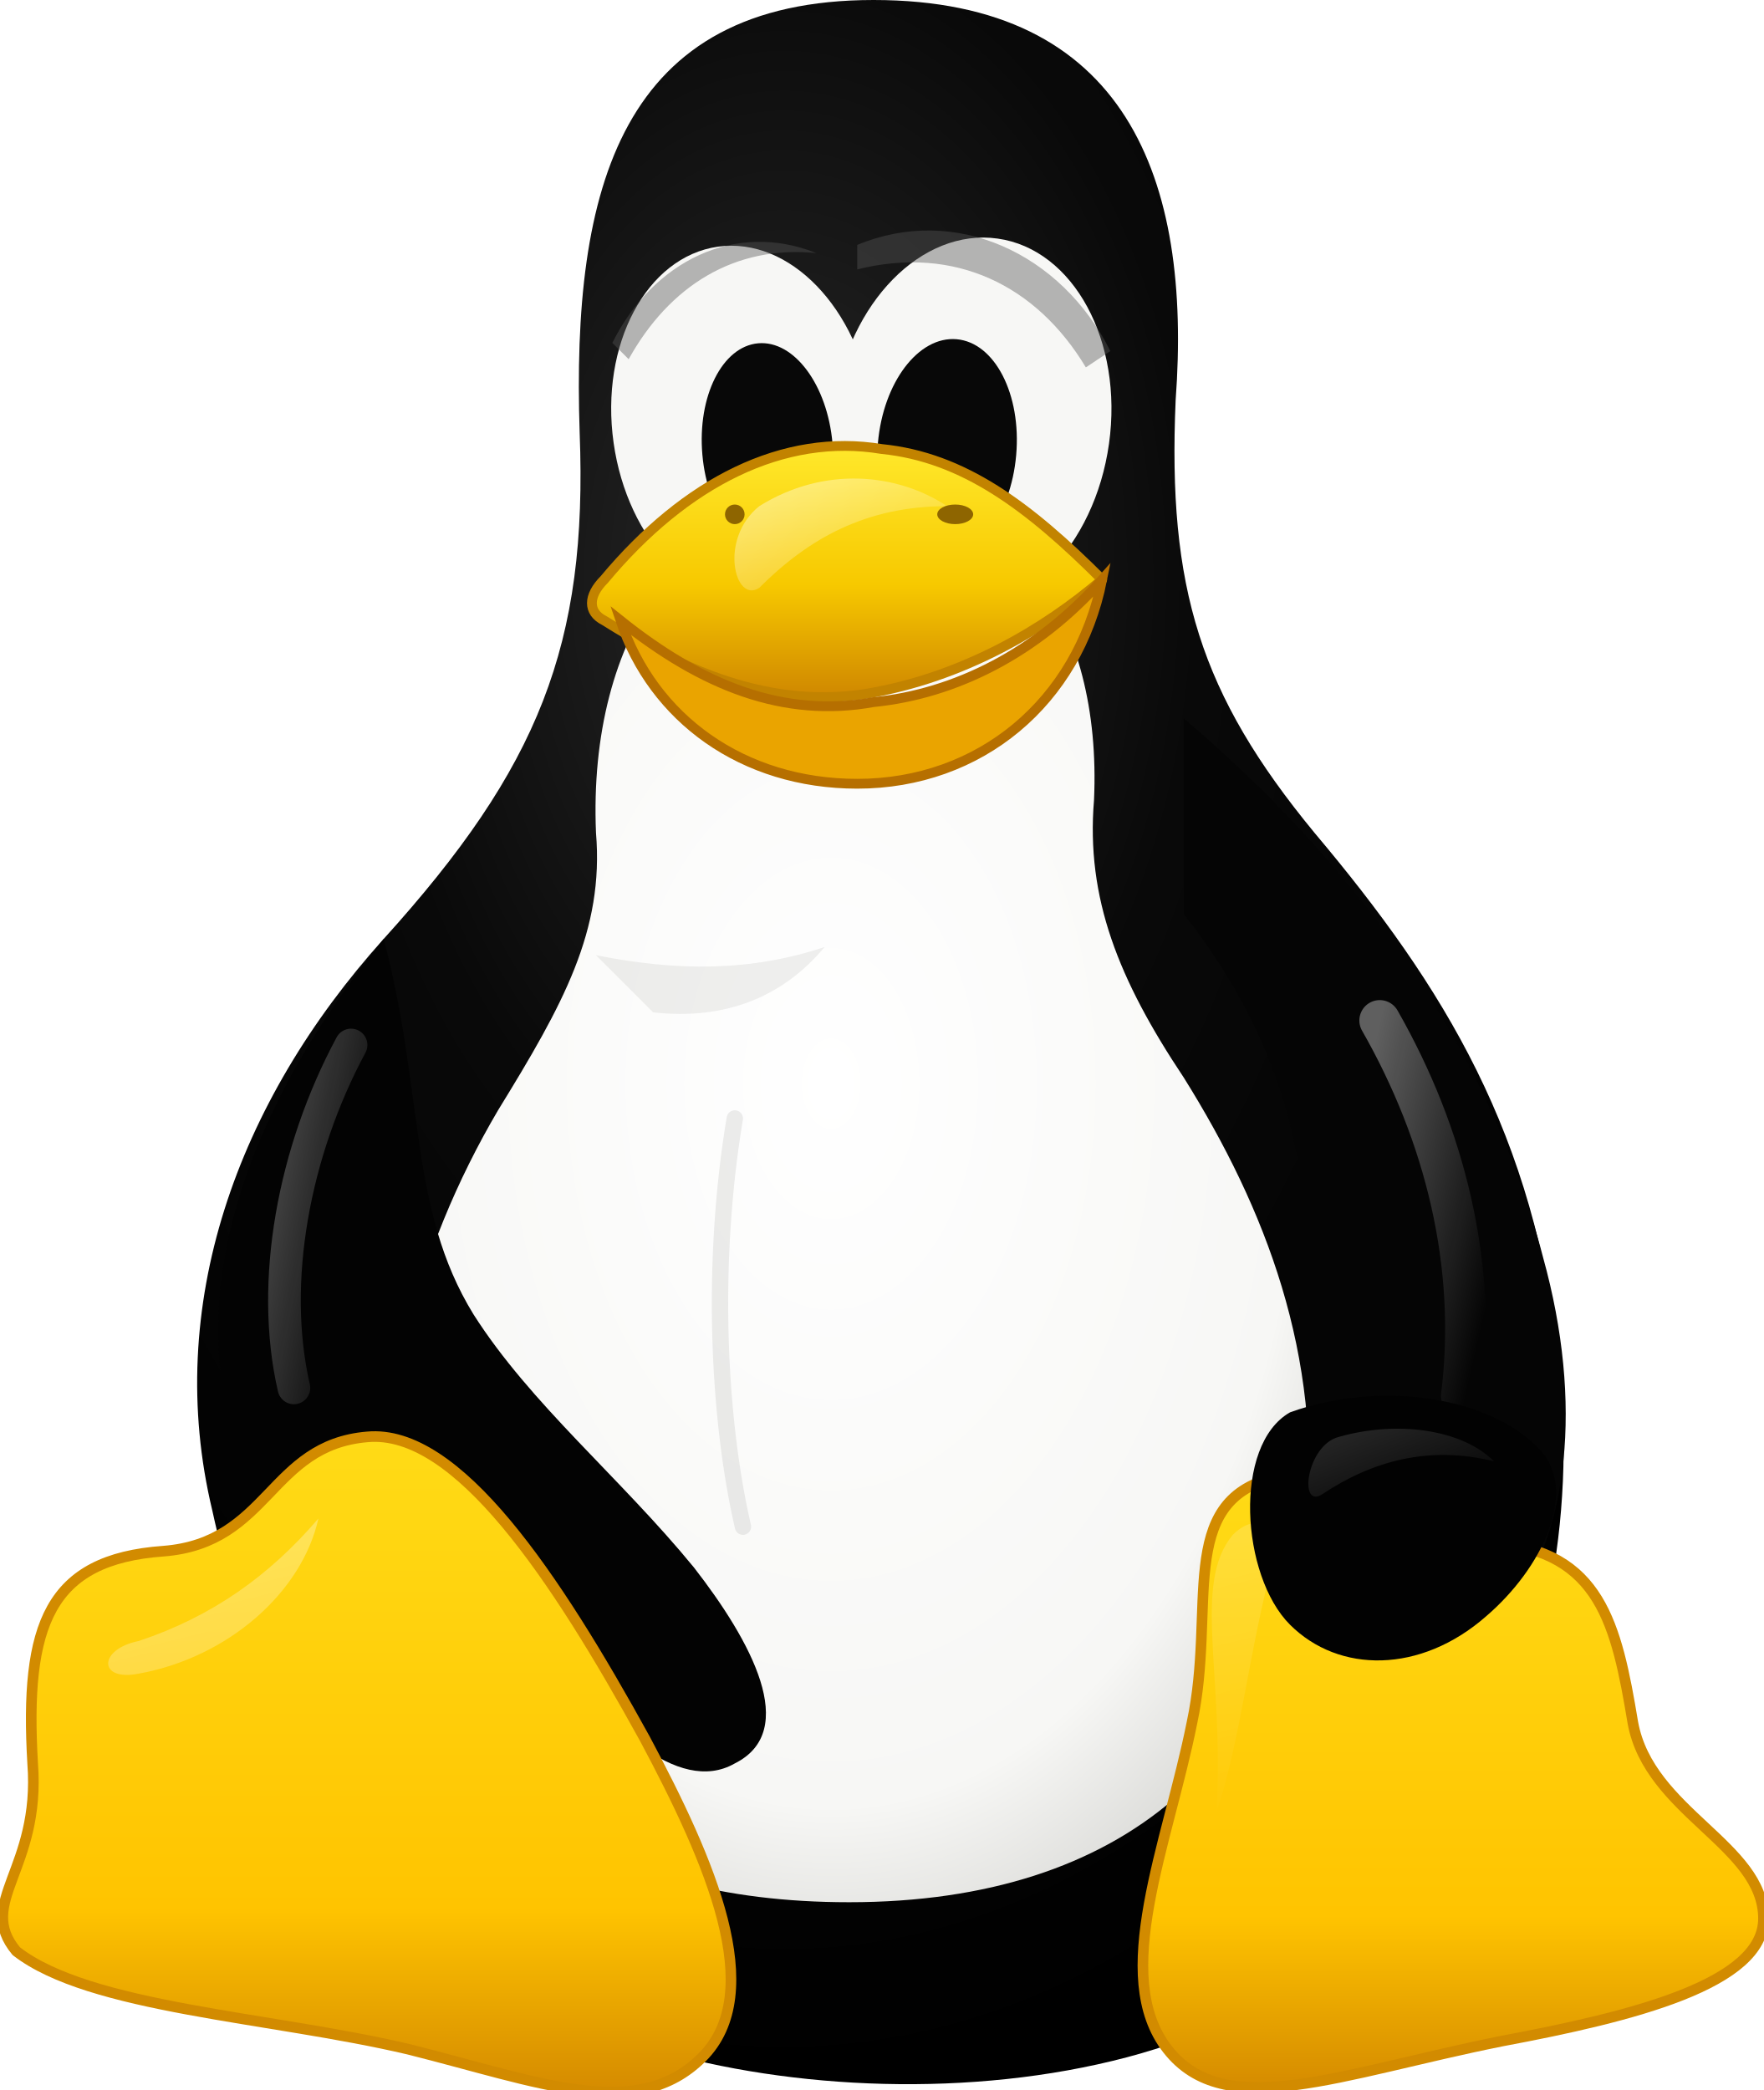
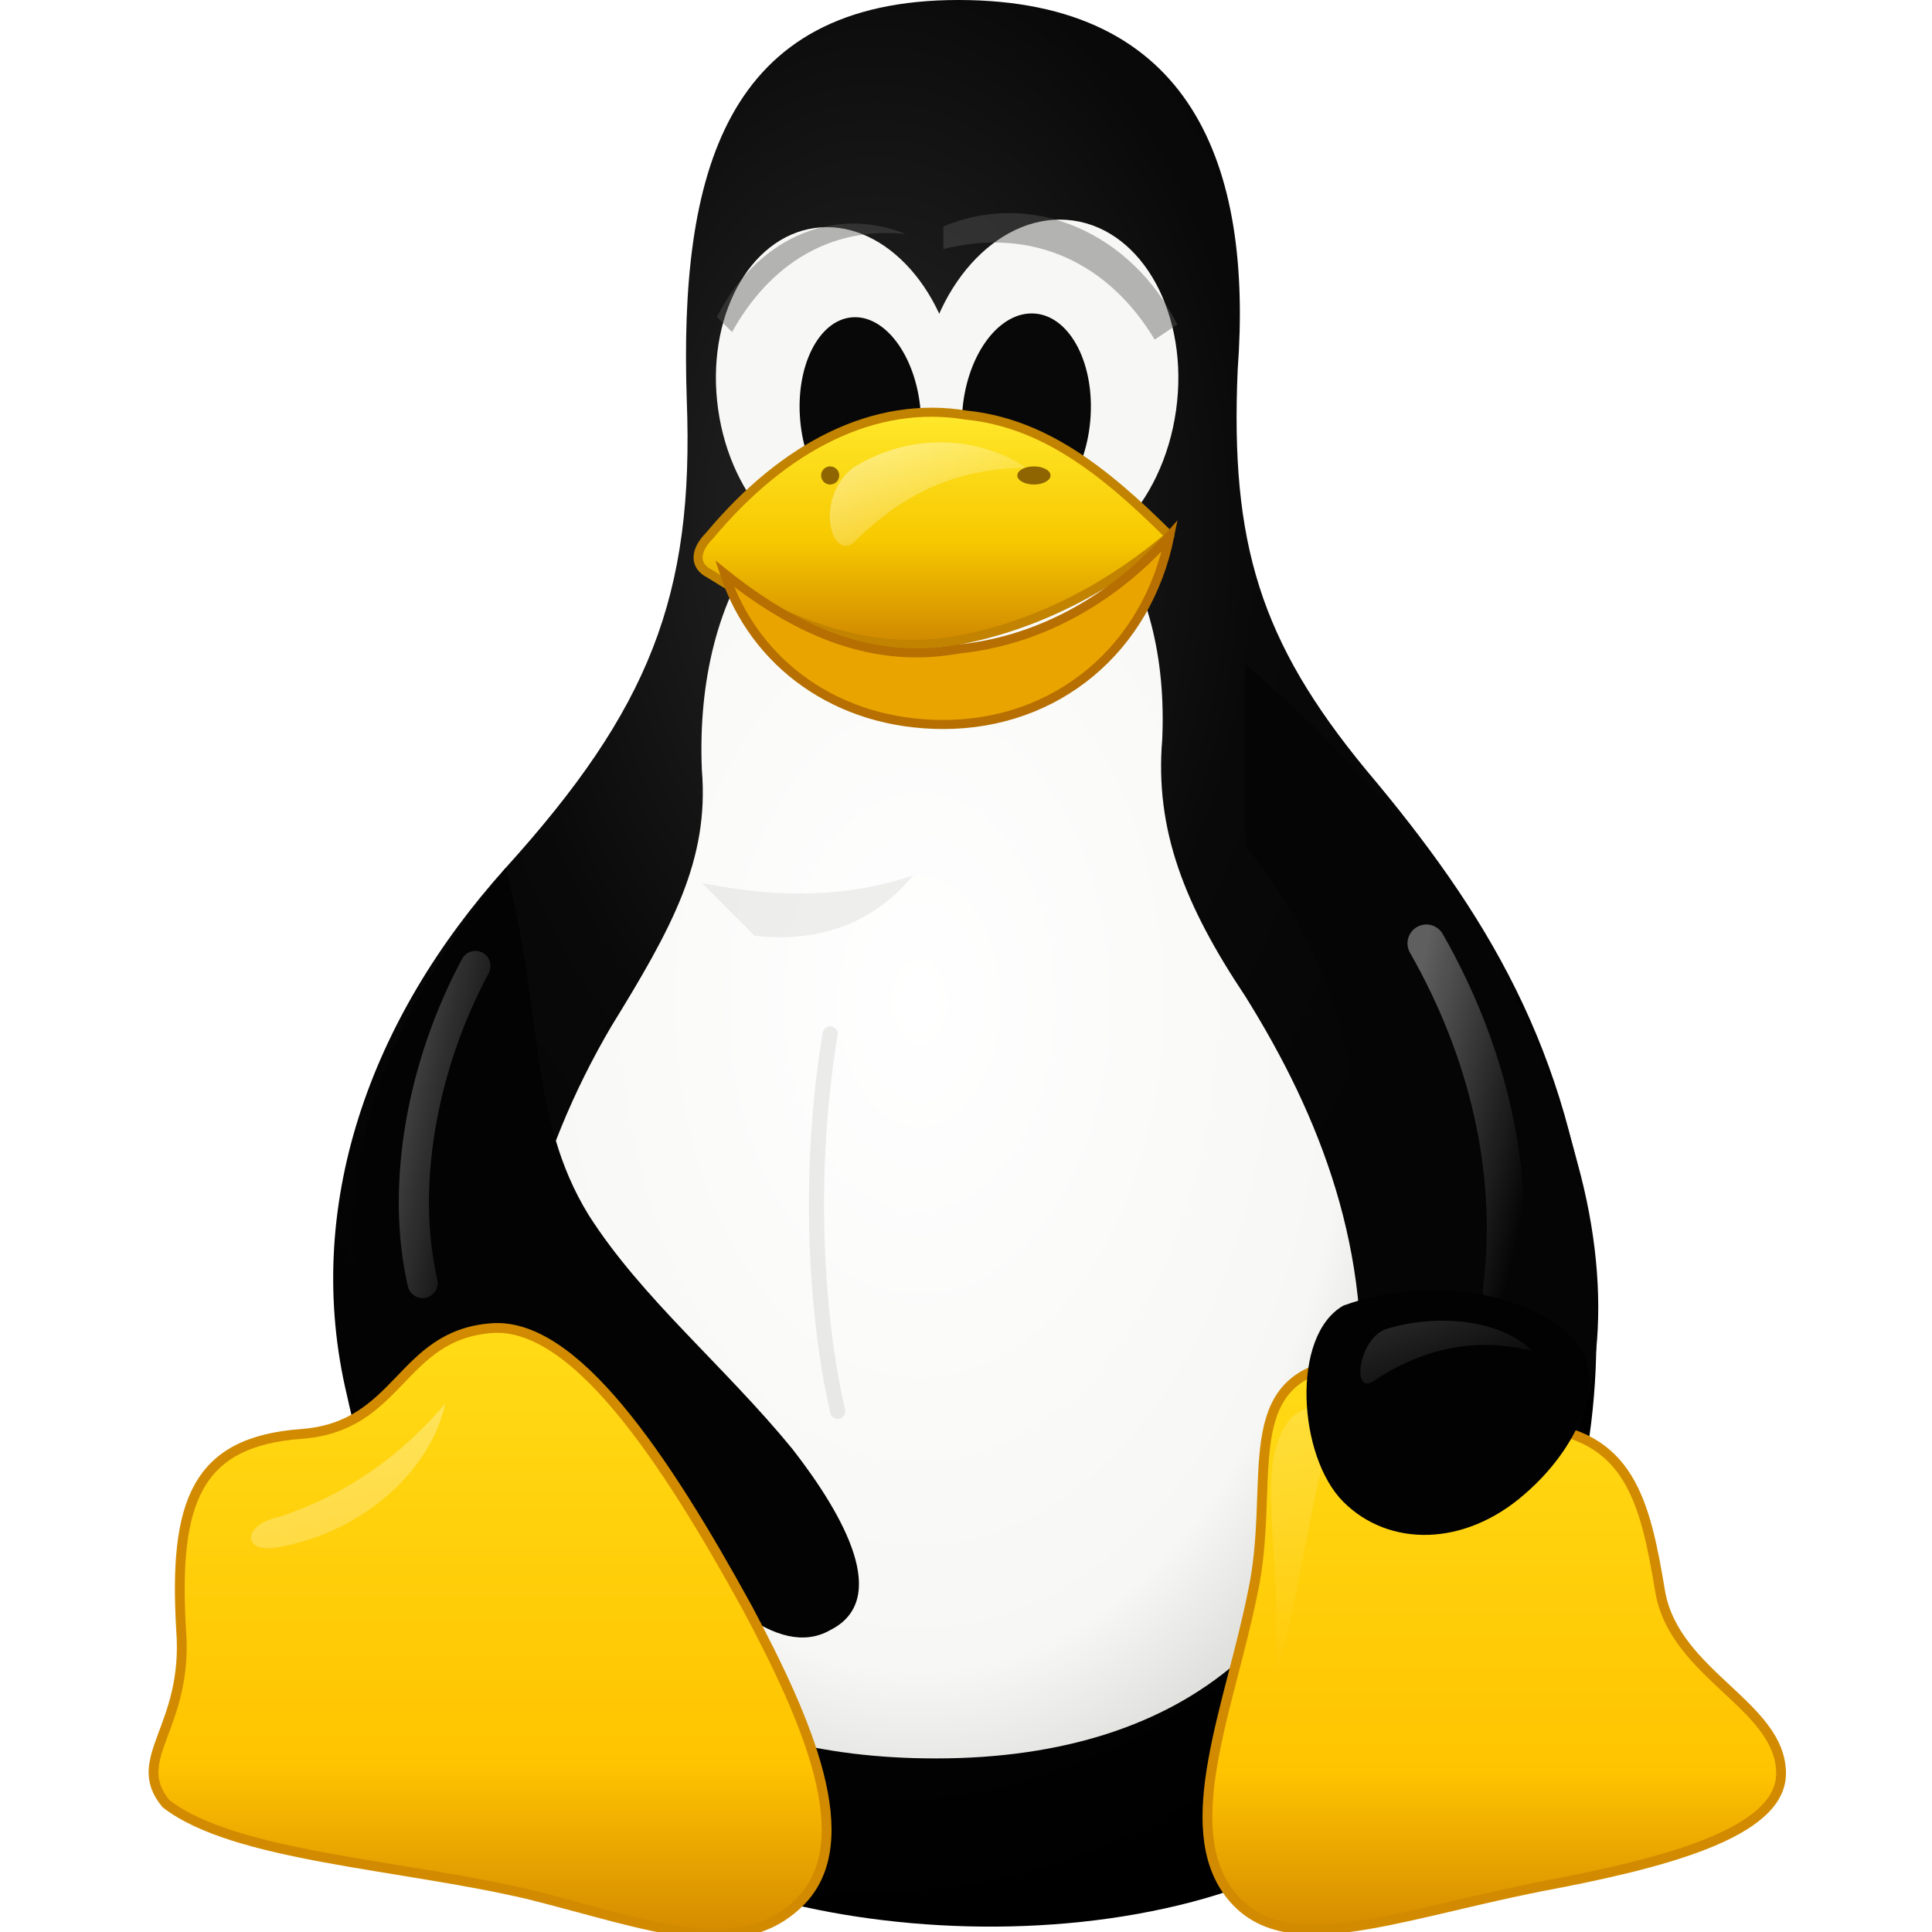
- <svg xmlns="http://www.w3.org/2000/svg" width="216" height="256" viewBox="0 0 216 256" role="img" aria-labelledby="title">
+ <svg xmlns="http://www.w3.org/2000/svg" width="24" height="24" viewBox="0 0 24 24" role="img" aria-labelledby="title">
  <defs>
    <radialGradient id="body" cx="43%" cy="28%" r="72%">
      <stop offset="0" stop-color="#292929" />
      <stop offset=".42" stop-color="#090909" />
      <stop offset="1" />
    </radialGradient>
    <radialGradient id="belly" cx="48%" cy="42%" r="66%">
      <stop offset="0" stop-color="#fff" />
      <stop offset=".78" stop-color="#f7f7f5" />
      <stop offset="1" stop-color="#d8d8d5" />
    </radialGradient>
    <linearGradient id="beak" x1="0" y1="0" x2="0" y2="1">
      <stop offset="0" stop-color="#ffe82b" />
      <stop offset=".55" stop-color="#f7c900" />
      <stop offset="1" stop-color="#cf8700" />
    </linearGradient>
    <linearGradient id="feet" x1="0" y1="0" x2="0" y2="1">
      <stop offset="0" stop-color="#ffdb16" />
      <stop offset=".72" stop-color="#ffc400" />
      <stop offset="1" stop-color="#d58b00" />
    </linearGradient>
    <linearGradient id="shine" x1="0" y1="0" x2="1" y2="1">
      <stop offset="0" stop-color="#fff" stop-opacity=".72" />
      <stop offset="1" stop-color="#fff" stop-opacity="0" />
    </linearGradient>
  </defs>
-   <path fill="url(#body)" d="M107 0C76 0 70 23 71 53c1 26-5 41-24 62-18 20-27 45-21 70 7 32 24 57 54 66 17 5 39 6 58 1 38-10 57-46 53-85-3-28-14-46-30-65-14-17-18-30-17-53C146 22 138 0 107 0Z" />
-   <path fill="#050505" d="M145 88c20 17 37 39 44 66 5 18 3 34-4 43-7 8-18 5-24-3-7-9-4-21-2-32 3-17-2-35-14-50V88Z" />
-   <path fill="none" stroke="url(#shine)" stroke-width="5" stroke-linecap="round" d="M169 125c8 14 12 30 10 46" opacity=".5" />
-   <path fill="url(#belly)" d="M105 60c-21 0-33 18-32 42 1 12-4 21-12 34-10 17-16 38-12 58 5 25 24 39 55 39 34 0 53-18 56-46 2-21-5-39-15-55-8-12-12-22-11-34 1-22-10-38-29-38Z" />
-   <ellipse cx="91" cy="52" rx="16" ry="22" transform="rotate(-8 91 52)" fill="#f7f7f5" />
-   <ellipse cx="119" cy="52" rx="17" ry="23" transform="rotate(8 119 52)" fill="#f7f7f5" />
-   <ellipse cx="94" cy="55" rx="8" ry="13" transform="rotate(-5 94 55)" fill="#080808" />
-   <ellipse cx="116" cy="55" rx="8.5" ry="13.5" transform="rotate(5 116 55)" fill="#080808" />
-   <path fill="#555" opacity=".42" d="M75 42c5-10 15-15 25-11-10-1-18 4-23 13l-2-2Zm30-12c12-5 25 1 31 13l-3 2c-6-10-16-15-28-12v-3Z" />
-   <path fill="url(#beak)" stroke="#c28300" stroke-width="1.2" stroke-linejoin="round" d="M74 71c10-12 22-18 34-16 10 1 18 7 27 16-7 6-17 12-29 14-13 2-24-4-32-9-2-1-2-3 0-5Z" />
-   <path fill="#eaa400" stroke="#b66f00" stroke-width="1.2" d="M76 76c10 8 20 12 31 10 10-1 20-6 28-15-3 15-15 25-30 25-14 0-25-8-29-20Z" />
-   <path fill="url(#shine)" d="M93 62c8-5 17-4 23 0-10 0-17 4-23 10-3 2-5-6 0-10Z" opacity=".65" />
-   <circle cx="90" cy="63" r="1.2" fill="#8e6500" />
-   <ellipse cx="117" cy="63" rx="2.2" ry="1.2" fill="#8e6500" />
-   <path fill="#030303" d="M47 115c-13 16-22 35-20 53 1 10 7 16 17 17 8 1 16 8 23 17 7 9 16 18 23 14 8-4 2-15-5-24-9-11-20-20-27-31-8-13-6-27-11-46Z" />
-   <path fill="none" stroke="url(#shine)" stroke-width="4" stroke-linecap="round" d="M43 128c-7 13-10 29-7 42" opacity=".4" />
-   <path fill="url(#feet)" stroke="#d28b00" stroke-width="1.3" stroke-linejoin="round" d="M45 176c-12 1-12 13-25 14-14 1-17 9-16 26 1 13-7 17-2 23 9 7 31 8 48 12 16 4 28 9 36 1 8-8 1-24-7-39-11-20-23-38-34-37Z" />
-   <path fill="url(#feet)" stroke="#d28b00" stroke-width="1.3" stroke-linejoin="round" d="M156 181c11-3 16 7 27 8 13 1 15 10 17 22 2 11 16 15 16 24 0 8-16 12-32 15-20 4-34 10-41 1-7-9 0-25 3-40 3-14-2-27 10-30Z" />
-   <path fill="url(#shine)" d="M17 201c9-3 16-8 22-15-2 9-11 17-22 19-5 1-5-3 0-4Zm139-10c-3 11-4 22-7 31 1-17-3-28 2-34 3-3 6-1 5 3Z" opacity=".45" />
-   <path fill="#020202" d="M158 173c11-4 25-2 31 5 4 5 0 14-7 20-8 7-18 7-24 1-6-6-7-22 0-26Z" />
-   <path fill="url(#shine)" d="M164 176c7-2 15-1 19 3-8-2-15 0-21 4-3 2-2-6 2-7Z" opacity=".22" />
-   <path fill="none" stroke="#b9b9b7" stroke-width="2" stroke-linecap="round" d="M90 137c-3 18-2 37 1 50" opacity=".28" />
-   <path fill="#c9c9c6" d="M73 117c10 2 19 2 28-1-5 6-12 9-21 8l-7-7Z" opacity=".3" />
+   <g transform="translate(1.875) scale(.09375)">
+     <path fill="url(#body)" d="M107 0C76 0 70 23 71 53c1 26-5 41-24 62-18 20-27 45-21 70 7 32 24 57 54 66 17 5 39 6 58 1 38-10 57-46 53-85-3-28-14-46-30-65-14-17-18-30-17-53C146 22 138 0 107 0Z" />
+     <path fill="#050505" d="M145 88c20 17 37 39 44 66 5 18 3 34-4 43-7 8-18 5-24-3-7-9-4-21-2-32 3-17-2-35-14-50V88Z" />
+     <path fill="none" stroke="url(#shine)" stroke-width="5" stroke-linecap="round" d="M169 125c8 14 12 30 10 46" opacity=".5" />
+     <path fill="url(#belly)" d="M105 60c-21 0-33 18-32 42 1 12-4 21-12 34-10 17-16 38-12 58 5 25 24 39 55 39 34 0 53-18 56-46 2-21-5-39-15-55-8-12-12-22-11-34 1-22-10-38-29-38Z" />
+     <ellipse cx="91" cy="52" rx="16" ry="22" transform="rotate(-8 91 52)" fill="#f7f7f5" />
+     <ellipse cx="119" cy="52" rx="17" ry="23" transform="rotate(8 119 52)" fill="#f7f7f5" />
+     <ellipse cx="94" cy="55" rx="8" ry="13" transform="rotate(-5 94 55)" fill="#080808" />
+     <ellipse cx="116" cy="55" rx="8.5" ry="13.5" transform="rotate(5 116 55)" fill="#080808" />
+     <path fill="#555" opacity=".42" d="M75 42c5-10 15-15 25-11-10-1-18 4-23 13l-2-2Zm30-12c12-5 25 1 31 13l-3 2c-6-10-16-15-28-12v-3Z" />
+     <path fill="url(#beak)" stroke="#c28300" stroke-width="1.2" stroke-linejoin="round" d="M74 71c10-12 22-18 34-16 10 1 18 7 27 16-7 6-17 12-29 14-13 2-24-4-32-9-2-1-2-3 0-5Z" />
+     <path fill="#eaa400" stroke="#b66f00" stroke-width="1.2" d="M76 76c10 8 20 12 31 10 10-1 20-6 28-15-3 15-15 25-30 25-14 0-25-8-29-20Z" />
+     <path fill="url(#shine)" d="M93 62c8-5 17-4 23 0-10 0-17 4-23 10-3 2-5-6 0-10Z" opacity=".65" />
+     <circle cx="90" cy="63" r="1.2" fill="#8e6500" />
+     <ellipse cx="117" cy="63" rx="2.2" ry="1.2" fill="#8e6500" />
+     <path fill="#030303" d="M47 115c-13 16-22 35-20 53 1 10 7 16 17 17 8 1 16 8 23 17 7 9 16 18 23 14 8-4 2-15-5-24-9-11-20-20-27-31-8-13-6-27-11-46Z" />
+     <path fill="none" stroke="url(#shine)" stroke-width="4" stroke-linecap="round" d="M43 128c-7 13-10 29-7 42" opacity=".4" />
+     <path fill="url(#feet)" stroke="#d28b00" stroke-width="1.3" stroke-linejoin="round" d="M45 176c-12 1-12 13-25 14-14 1-17 9-16 26 1 13-7 17-2 23 9 7 31 8 48 12 16 4 28 9 36 1 8-8 1-24-7-39-11-20-23-38-34-37Z" />
+     <path fill="url(#feet)" stroke="#d28b00" stroke-width="1.3" stroke-linejoin="round" d="M156 181c11-3 16 7 27 8 13 1 15 10 17 22 2 11 16 15 16 24 0 8-16 12-32 15-20 4-34 10-41 1-7-9 0-25 3-40 3-14-2-27 10-30Z" />
+     <path fill="url(#shine)" d="M17 201c9-3 16-8 22-15-2 9-11 17-22 19-5 1-5-3 0-4Zm139-10c-3 11-4 22-7 31 1-17-3-28 2-34 3-3 6-1 5 3Z" opacity=".45" />
+     <path fill="#020202" d="M158 173c11-4 25-2 31 5 4 5 0 14-7 20-8 7-18 7-24 1-6-6-7-22 0-26Z" />
+     <path fill="url(#shine)" d="M164 176c7-2 15-1 19 3-8-2-15 0-21 4-3 2-2-6 2-7Z" opacity=".22" />
+     <path fill="none" stroke="#b9b9b7" stroke-width="2" stroke-linecap="round" d="M90 137c-3 18-2 37 1 50" opacity=".28" />
+     <path fill="#c9c9c6" d="M73 117c10 2 19 2 28-1-5 6-12 9-21 8l-7-7Z" opacity=".3" />
+   </g>
</svg>
